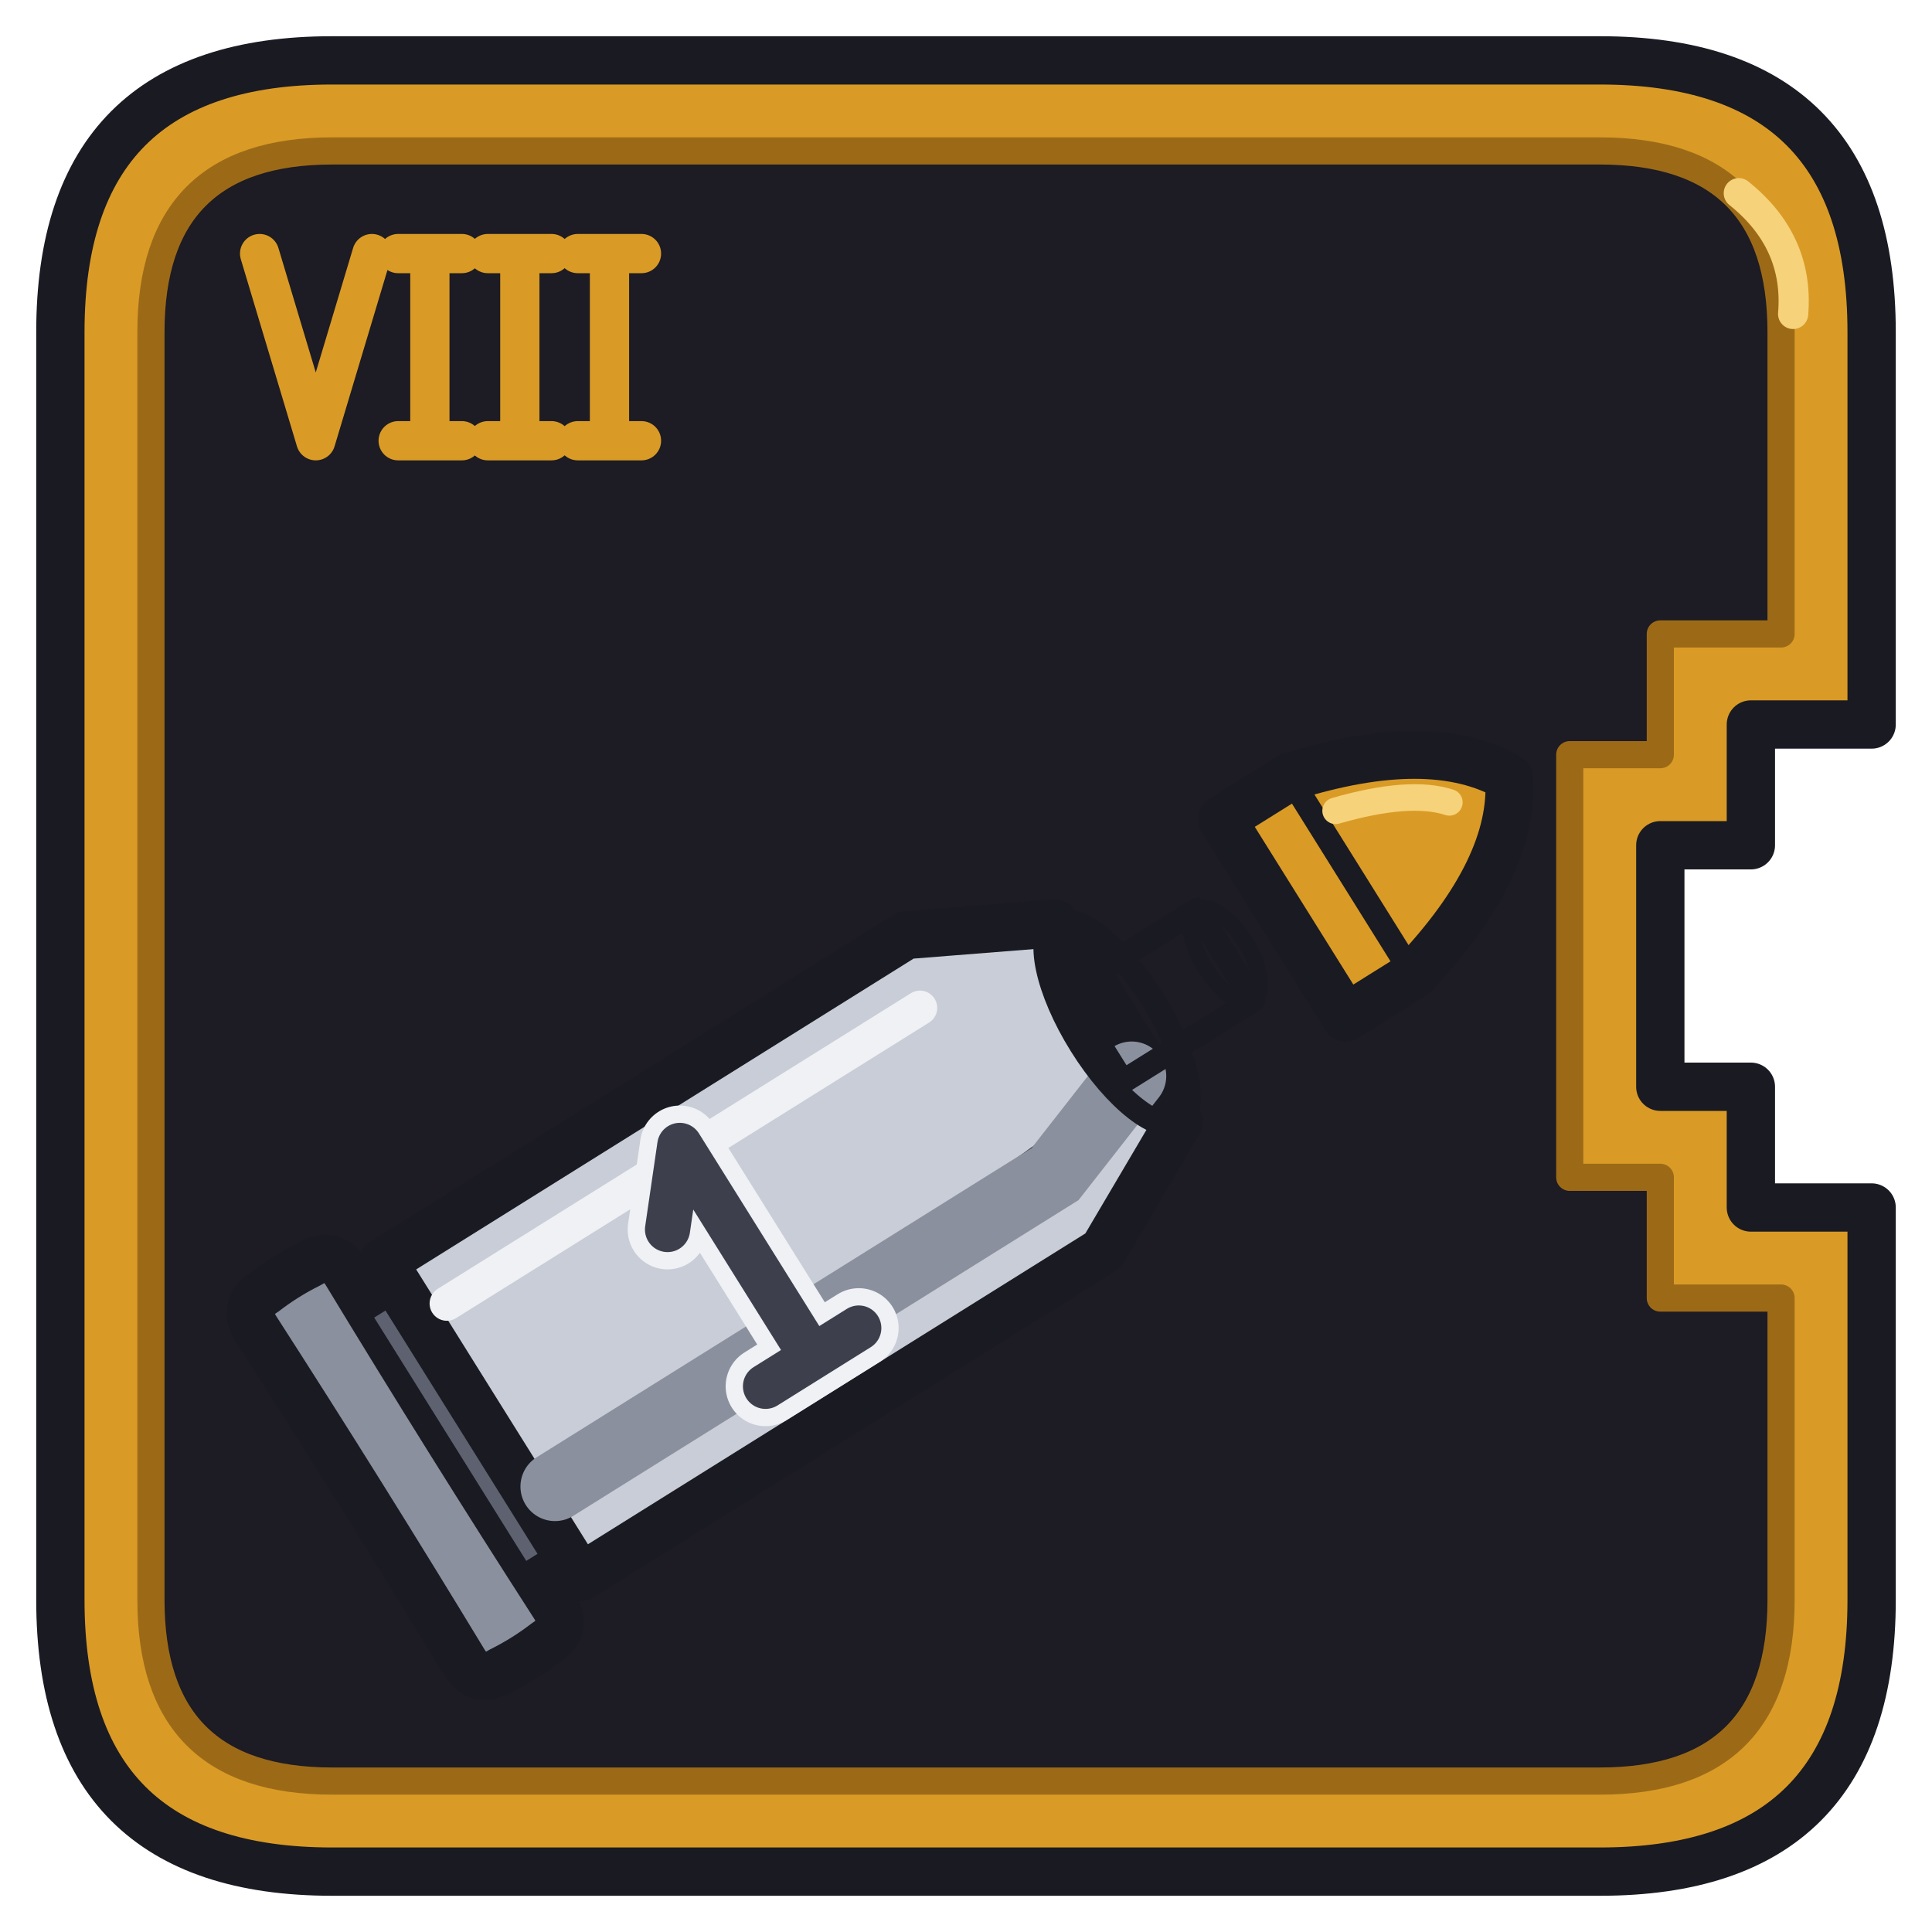
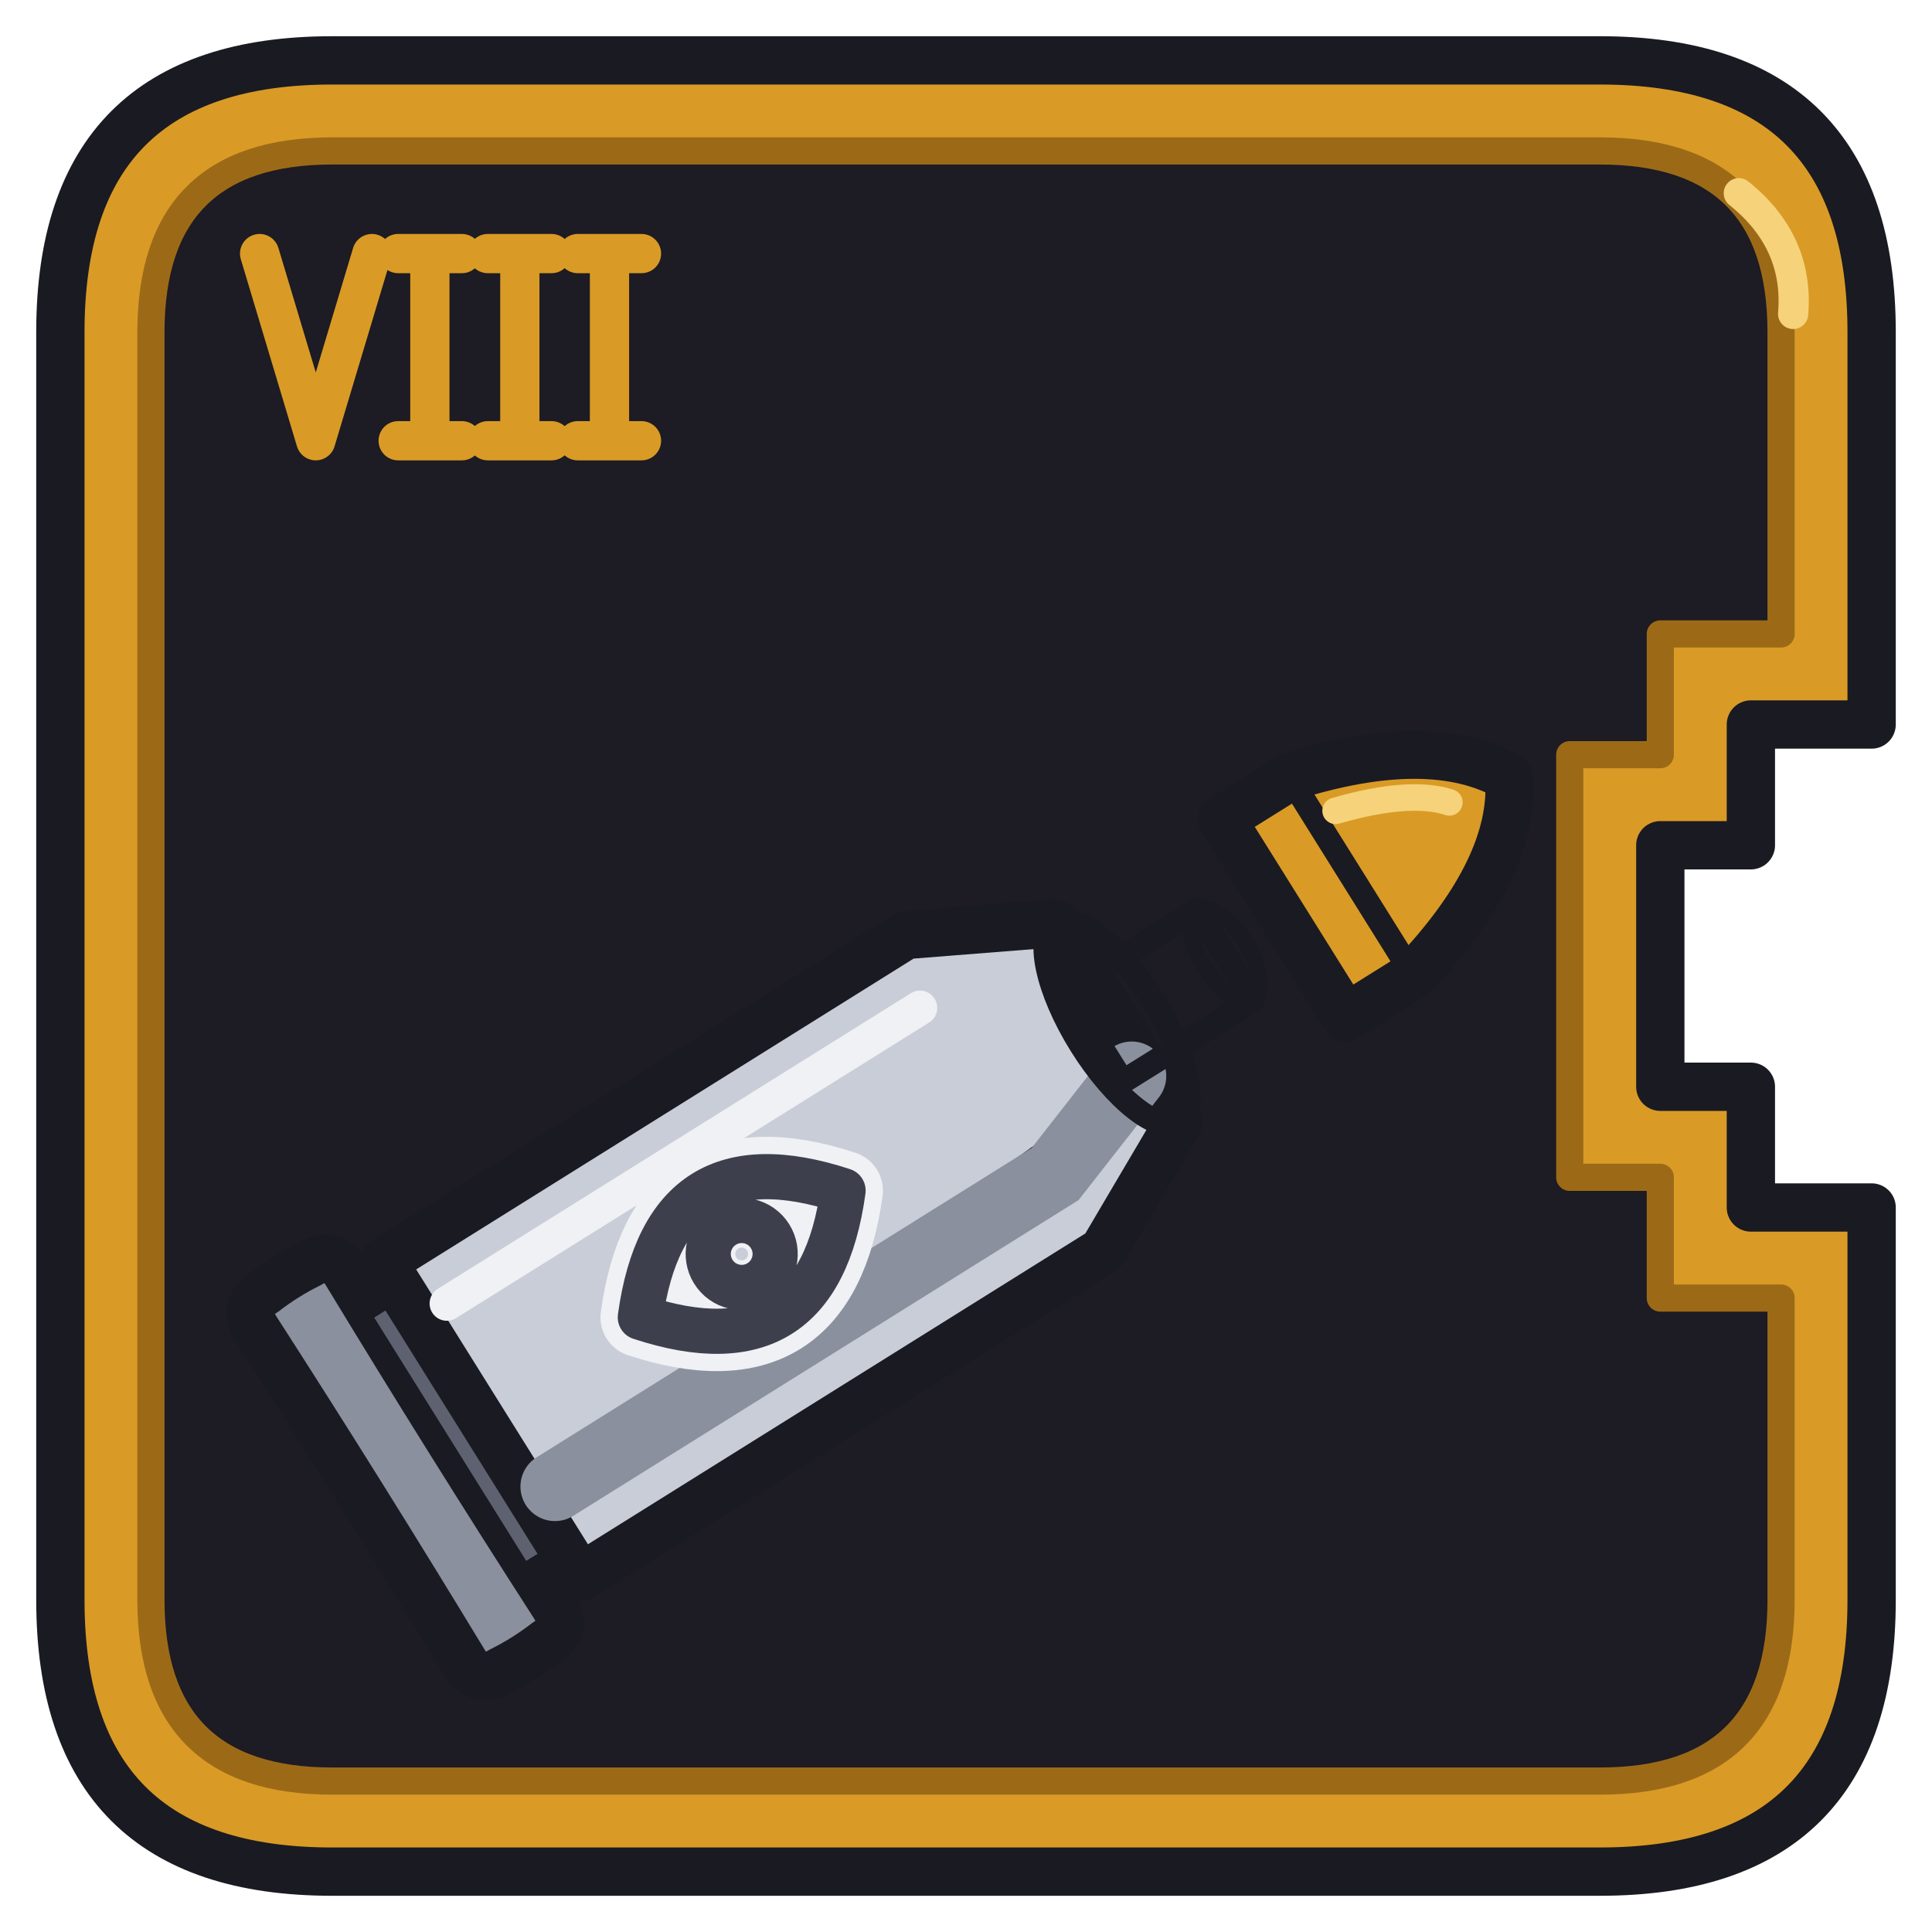
<svg xmlns="http://www.w3.org/2000/svg" viewBox="0 0 64 64" width="64" height="64">
  <path d="M11 2H53Q62 2 62 11V24H58V28H55V36H58V40H62V53Q62 62 53 62H11Q2 62 2 53V11Q2 2 11 2Z" fill="#D99B26" stroke="#1A1A22" stroke-width="1.6" stroke-linejoin="round" stroke-linecap="round" />
  <path d="M11 5H53Q59 5 59 11V21H55V25H52V39H55V43H59V53Q59 59 53 59H11Q5 59 5 53V11Q5 5 11 5Z" fill="#1d1b23" stroke="#9c6a17" stroke-width=".9" stroke-linejoin="round" />
  <path d="M57.6 6.4Q59.6 8 59.4 10.4" fill="none" stroke="#f6d27a" stroke-width="1" stroke-linecap="round" />
  <g transform="translate(30.4 38) rotate(-32) scale(.88) translate(-33.75 -36)">
    <path d="M10 27.6Q11 27.5 12 27.6Q13 27.6 13 28.6Q12.9 36 13 43.4Q13 44.4 12 44.4Q11 44.5 10 44.4Q9 44.4 9 43.4Q9.1 36 9 28.6Q9 27.6 10 27.6Z" fill="#8b909e" stroke="#1A1A22" stroke-width="1.8" stroke-linejoin="round" stroke-linecap="round" />
    <path d="M13 30.6H14.6V41.4H13Z" fill="#5e6270" />
    <path d="M14.4 29H37.6L42.6 31.6V40.4L37.6 43H14.4Z" fill="#c9cdd7" stroke="#1A1A22" stroke-width="1.8" stroke-linejoin="round" stroke-linecap="round" />
    <path d="M15.4 39.6H37.6L42 38" stroke="#8b909e" stroke-width="2.6" stroke-linecap="round" />
    <path d="M15.6 31.6H36.6" stroke="#eff1f5" stroke-width="1.3" stroke-linecap="round" />
    <ellipse cx="42.6" cy="36" rx="1.6" ry="4.4" fill="none" stroke="#1A1A22" stroke-width="0.9" stroke-linejoin="round" stroke-linecap="round" />
    <path d="M41.6 34H47.4V38H41.6Z" fill="none" stroke="#1A1A22" stroke-width="0.9" stroke-linejoin="round" stroke-linecap="round" />
    <ellipse cx="47.4" cy="36" rx=".9" ry="2" fill="none" stroke="#1A1A22" stroke-width=".6" stroke-linejoin="round" stroke-linecap="round" />
    <path d="M50 31.6H53Q58.4 33 60 36Q58.4 39 53 40.4H50Z" fill="#D99B26" stroke="#1A1A22" stroke-width="1.8" stroke-linejoin="round" stroke-linecap="round" />
    <path d="M53 31.6V40.4" stroke="#1A1A22" stroke-width="0.9" stroke-linejoin="round" stroke-linecap="round" fill="none" />
    <path d="M53.8 33.6Q56.6 34.4 57.6 35.6" fill="none" stroke="#f6d27a" stroke-width="1" stroke-linecap="round" />
    <g class="relic-frag">
-       <path d="M24.12 33.64L26.19 31.2L26.19 40.6M24.12 40.6L28.26 40.6" fill="none" stroke-linecap="round" stroke-linejoin="round" stroke="#eff1f5" stroke-width="3" />
-       <path d="M24.12 33.64L26.19 31.2L26.19 40.6M24.12 40.6L28.26 40.6" fill="none" stroke-linecap="round" stroke-linejoin="round" stroke="#3d404c" stroke-width="1.7" />
+       <path d="M21.5 35.9Q26 30.5 30.5 35.9Q26 41.3 21.5 35.9ZM24.74 35.9A1.26 1.26 0 1 0 27.26 35.9A1.26 1.26 0 1 0 24.74 35.9Z" fill="none" stroke-linecap="round" stroke-linejoin="round" stroke="#eff1f5" stroke-width="3" />
+       <path d="M21.5 35.9Q26 30.5 30.5 35.9Q26 41.3 21.5 35.9ZM24.74 35.9A1.26 1.26 0 1 0 27.26 35.9A1.26 1.26 0 1 0 24.74 35.9Z" fill="none" stroke-linecap="round" stroke-linejoin="round" stroke="#3d404c" stroke-width="1.7" />
    </g>
  </g>
  <path d="M8.6 8.4L10.46 14.6L12.32 8.4M13.19 8.4L15.3 8.4M14.24 8.4L14.24 14.6M13.19 14.6L15.3 14.6M16.16 8.4L18.27 8.4M17.22 8.4L17.22 14.6M16.16 14.6L18.27 14.6M19.14 8.4L21.25 8.4M20.19 8.4L20.19 14.6M19.14 14.6L21.25 14.6" fill="none" stroke="#D99B26" stroke-width="1.3" stroke-linecap="round" stroke-linejoin="round" />
</svg>
